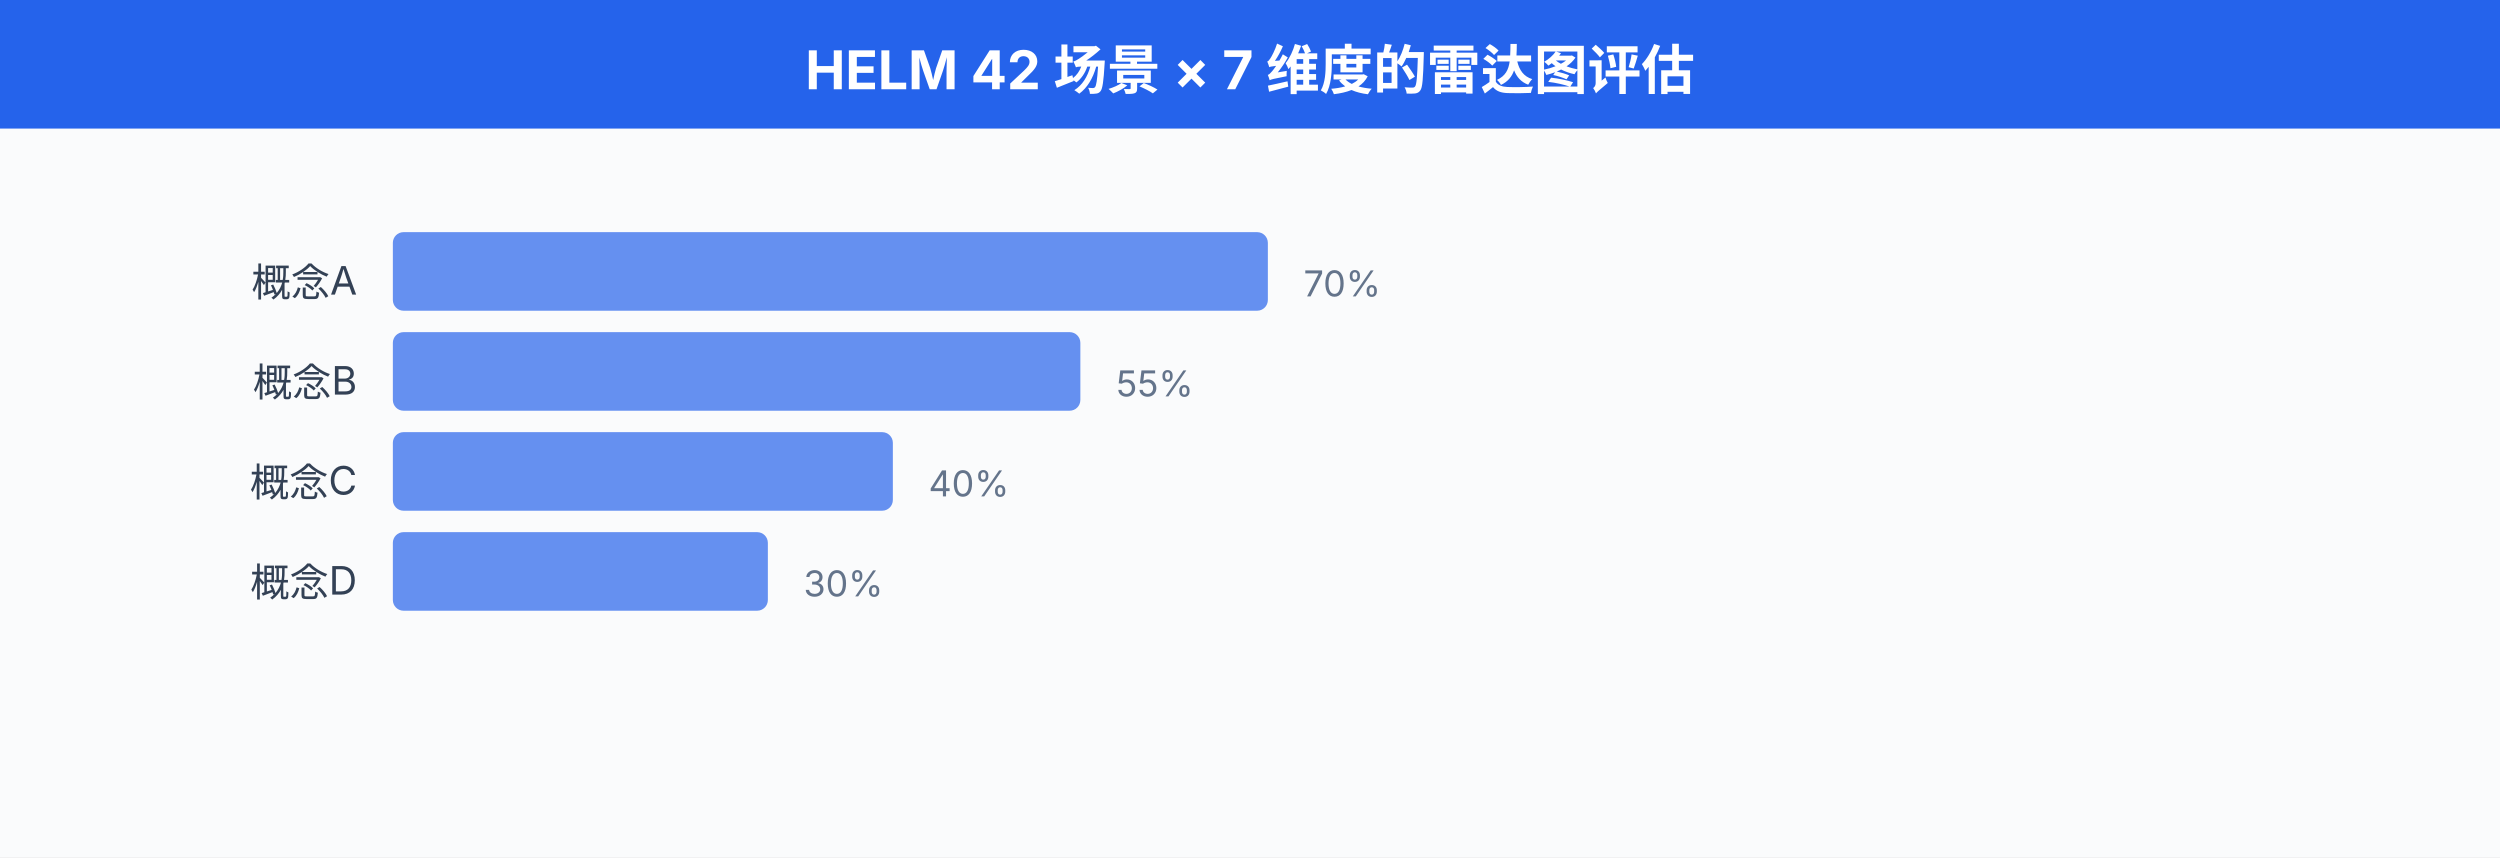
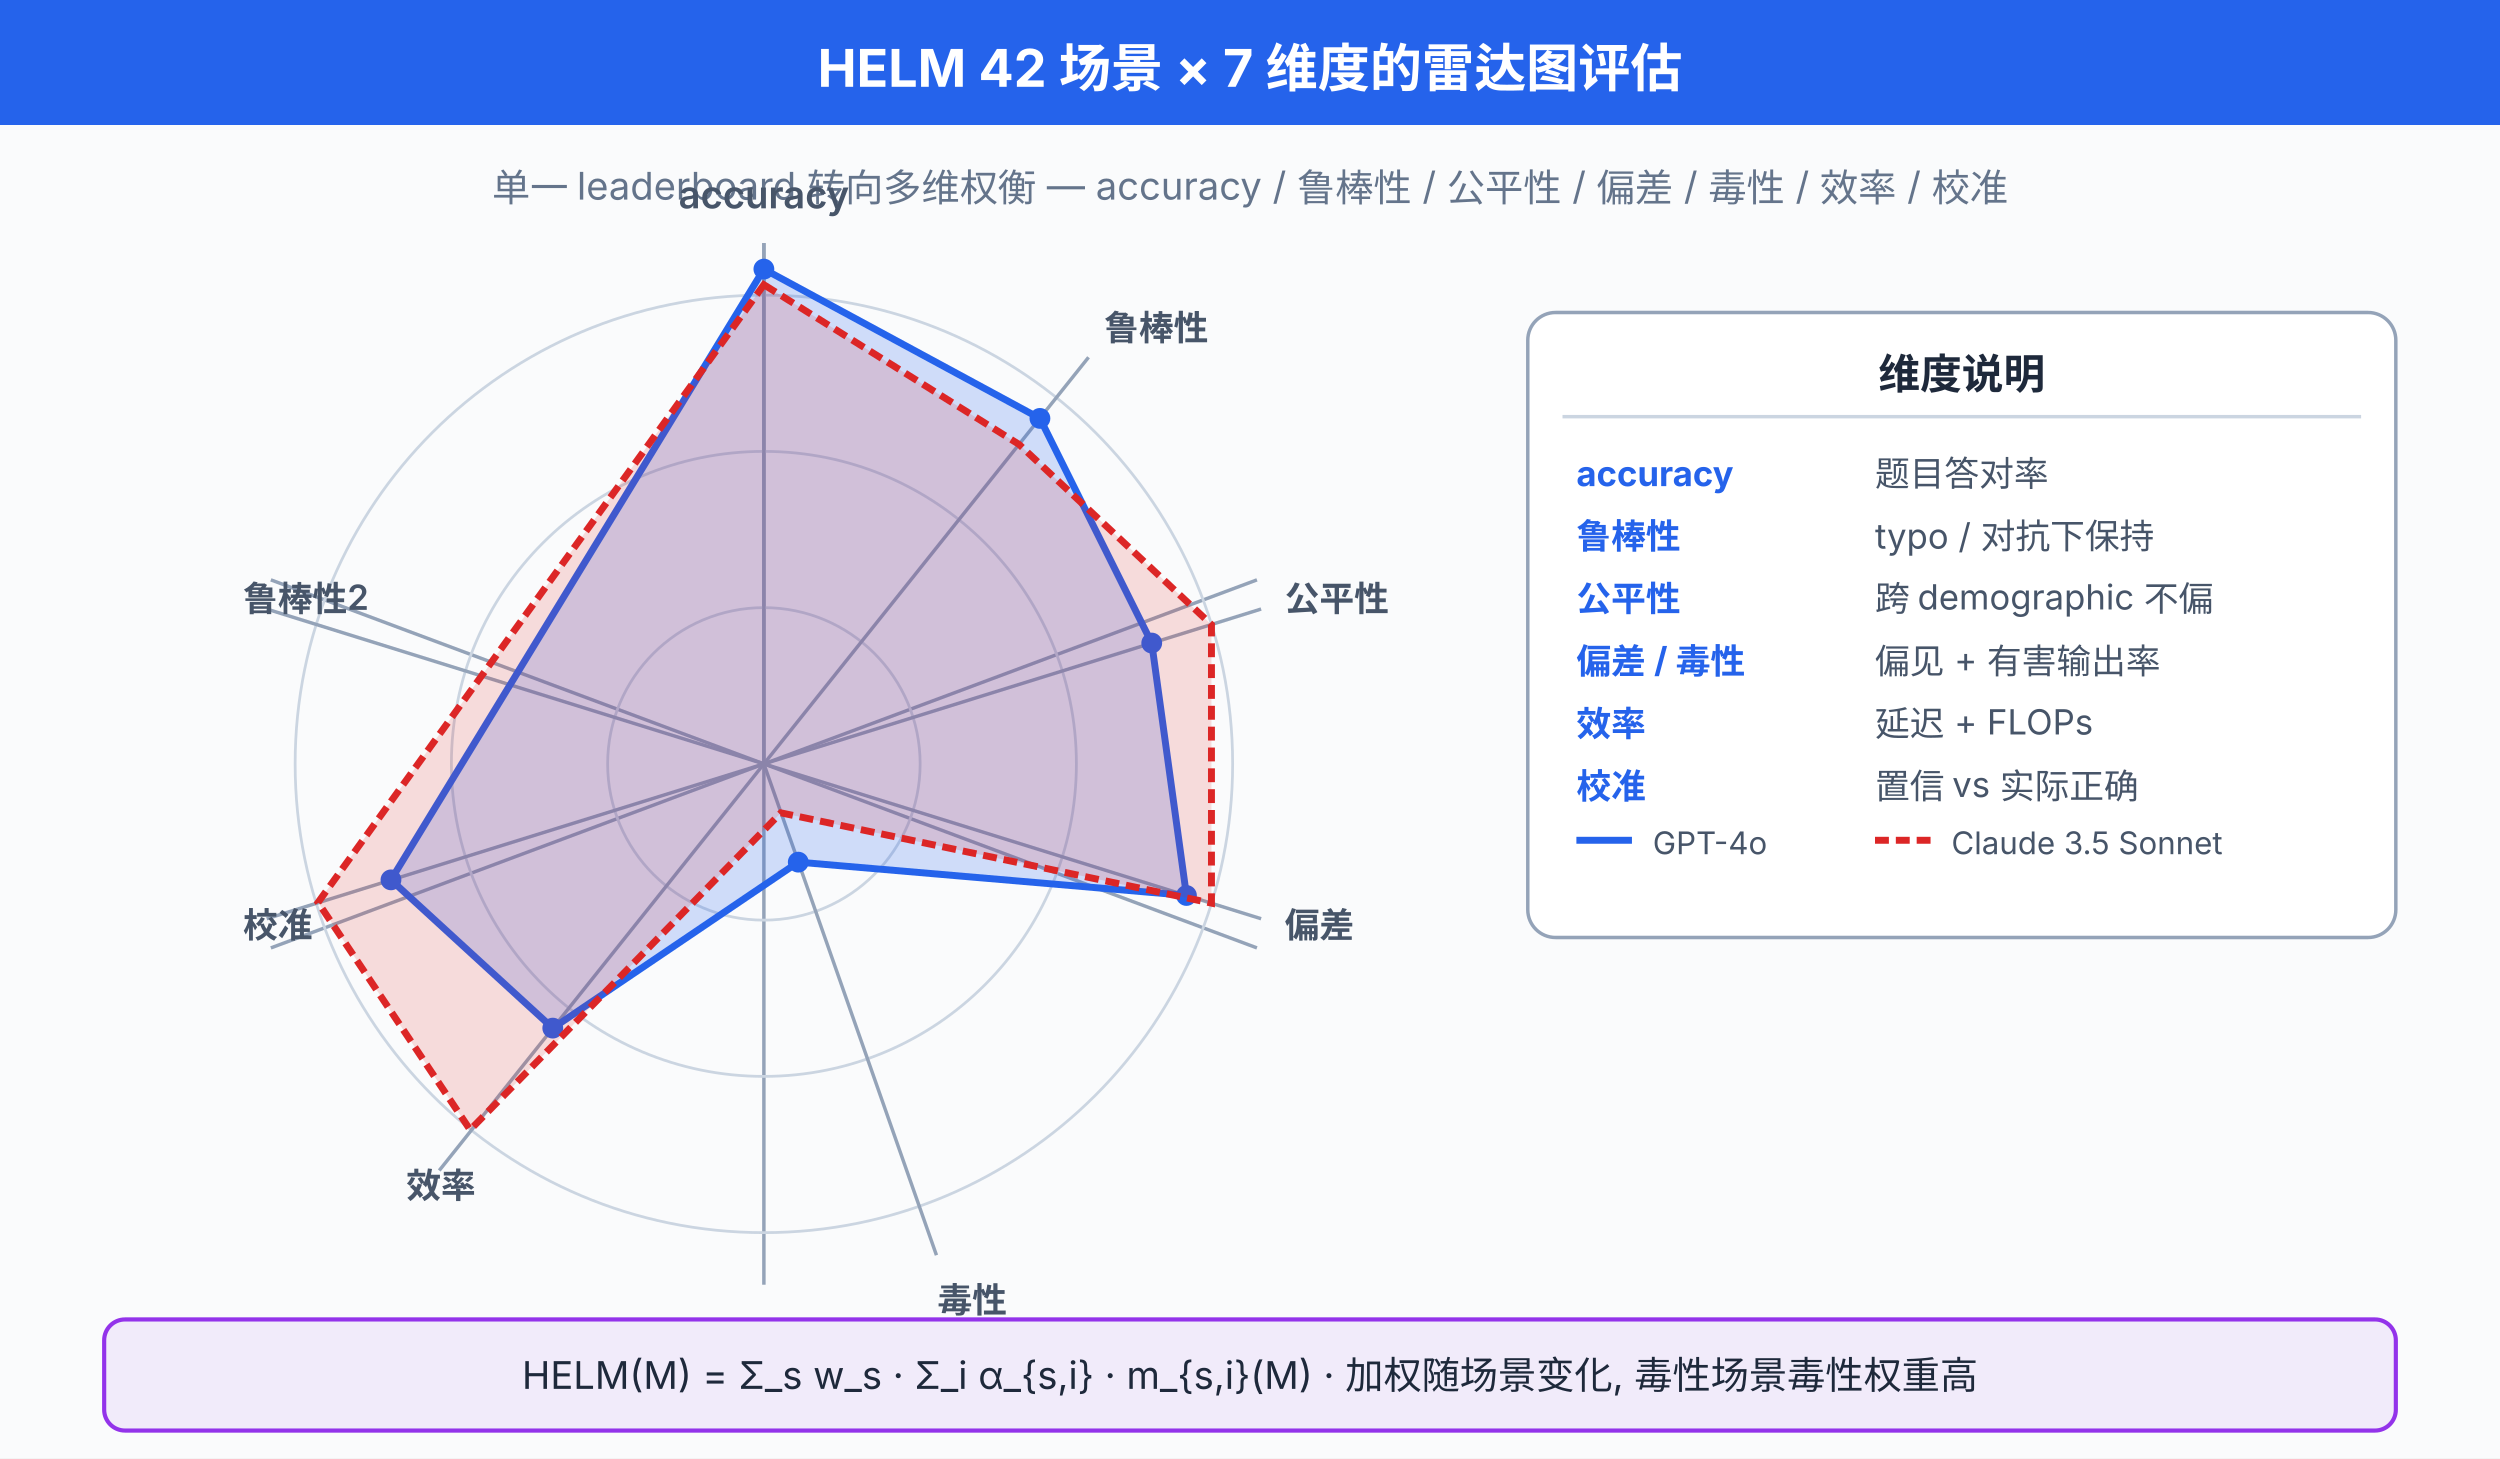
- <svg xmlns="http://www.w3.org/2000/svg" viewBox="0 0 700 240" width="700" height="240" font-family="system-ui, -apple-system, 'PingFang SC', 'Noto Sans SC', sans-serif">
-   <style>
-   text { font-family: system-ui, -apple-system, 'PingFang SC', 'Noto Sans SC', sans-serif; }
- </style>
-   <rect width="700" height="240" fill="#fafbfc" />
-   <defs>
-     <marker id="a-64748b" markerWidth="8" markerHeight="6" refX="8" refY="3" orient="auto">
-       <path d="M0,0 L8,3 L0,6 Z" fill="#64748b" />
-     </marker>
-     <marker id="a-2563eb" markerWidth="8" markerHeight="6" refX="8" refY="3" orient="auto">
-       <path d="M0,0 L8,3 L0,6 Z" fill="#2563eb" />
-     </marker>
-     <marker id="a-16a34a" markerWidth="8" markerHeight="6" refX="8" refY="3" orient="auto">
-       <path d="M0,0 L8,3 L0,6 Z" fill="#16a34a" />
-     </marker>
-     <marker id="a-dc2626" markerWidth="8" markerHeight="6" refX="8" refY="3" orient="auto">
-       <path d="M0,0 L8,3 L0,6 Z" fill="#dc2626" />
-     </marker>
-     <marker id="a-9333ea" markerWidth="8" markerHeight="6" refX="8" refY="3" orient="auto">
-       <path d="M0,0 L8,3 L0,6 Z" fill="#9333ea" />
-     </marker>
-     <marker id="a-d97706" markerWidth="8" markerHeight="6" refX="8" refY="3" orient="auto">
-       <path d="M0,0 L8,3 L0,6 Z" fill="#d97706" />
-     </marker>
-     <marker id="a-0891b2" markerWidth="8" markerHeight="6" refX="8" refY="3" orient="auto">
-       <path d="M0,0 L8,3 L0,6 Z" fill="#0891b2" />
-     </marker>
-     <marker id="a-db2777" markerWidth="8" markerHeight="6" refX="8" refY="3" orient="auto">
-       <path d="M0,0 L8,3 L0,6 Z" fill="#db2777" />
-     </marker>
-   </defs>
-   <rect x="0" y="0" width="700" height="36" fill="#2563eb" rx="0" />
-   <text x="350" y="25" text-anchor="middle" font-size="15" font-weight="700" fill="white">HELM 42 场景 × 7 维度的雷达图评估</text>
-   <text x="100" y="83" text-anchor="end" font-size="11" fill="#334155">概念A</text>
-   <rect x="110" y="65" width="245.0" height="22" rx="3" fill="#2563eb" fill-opacity="0.7" />
-   <text x="365.0" y="83" font-size="10" fill="#64748b">70%</text>
-   <text x="100" y="111" text-anchor="end" font-size="11" fill="#334155">概念B</text>
-   <rect x="110" y="93" width="192.5" height="22" rx="3" fill="#2563eb" fill-opacity="0.7" />
-   <text x="312.5" y="111" font-size="10" fill="#64748b">55%</text>
-   <text x="100" y="139" text-anchor="end" font-size="11" fill="#334155">概念C</text>
-   <rect x="110" y="121" width="140.0" height="22" rx="3" fill="#2563eb" fill-opacity="0.7" />
-   <text x="260.0" y="139" font-size="10" fill="#64748b">40%</text>
-   <text x="100" y="167" text-anchor="end" font-size="11" fill="#334155">概念D</text>
-   <rect x="110" y="149" width="105.0" height="22" rx="3" fill="#2563eb" fill-opacity="0.7" />
-   <text x="225.0" y="167" font-size="10" fill="#64748b">30%</text>
+ <svg xmlns="http://www.w3.org/2000/svg" viewBox="0 0 720 420" width="720" height="420" font-family="system-ui, -apple-system, 'PingFang SC', 'Noto Sans SC', sans-serif">
+   <style>text { font-family: system-ui, -apple-system, 'PingFang SC', 'Noto Sans SC', sans-serif; }</style>
+   <rect width="720" height="420" fill="#fafbfc" />
+   <rect x="0" y="0" width="720" height="36" fill="#2563eb" />
+   <text x="360" y="25" text-anchor="middle" font-size="15" font-weight="700" fill="white">HELM 42 场景 × 7 维度的雷达图评估</text>
+   <text x="360" y="58" text-anchor="middle" font-size="11" fill="#64748b">单一 leaderboard 转向多维权衡 — accuracy / 鲁棒性 / 公平性 / 偏差 / 毒性 / 效率 / 校准</text>
+   <g transform="translate(220,220)">
+     <g stroke="#94a3b8" stroke-width="1">
+       <line x1="0" y1="0" x2="0" y2="-150" />
+       <line x1="0" y1="0" x2="142" y2="-53" />
+       <line x1="0" y1="0" x2="142" y2="53" />
+       <line x1="0" y1="0" x2="0" y2="150" />
+       <line x1="0" y1="0" x2="-142" y2="53" />
+       <line x1="0" y1="0" x2="-142" y2="-53" />
+       <line x1="0" y1="0" x2="0" y2="150" stroke-opacity="0" />
+     </g>
+     <circle cx="0" cy="0" r="45" fill="none" stroke="#cbd5e1" stroke-width="0.8" />
+     <circle cx="0" cy="0" r="90" fill="none" stroke="#cbd5e1" stroke-width="0.8" />
+     <circle cx="0" cy="0" r="135" fill="none" stroke="#cbd5e1" stroke-width="0.8" />
+     <line x1="0" y1="0" x2="0" y2="-150" stroke="#94a3b8" />
+     <text x="0" y="-160" text-anchor="middle" font-size="11" font-weight="600" fill="#475569">accuracy</text>
+     <line x1="0" y1="0" x2="93.5" y2="-117.1" stroke="#94a3b8" />
+     <text x="98" y="-122" font-size="10" font-weight="600" fill="#475569">鲁棒性</text>
+     <line x1="0" y1="0" x2="143.2" y2="-44.6" stroke="#94a3b8" />
+     <text x="150" y="-44" font-size="10" font-weight="600" fill="#475569">公平性</text>
+     <line x1="0" y1="0" x2="143.2" y2="44.6" stroke="#94a3b8" />
+     <text x="150" y="50" font-size="10" font-weight="600" fill="#475569">偏差</text>
+     <line x1="0" y1="0" x2="49.7" y2="141.5" stroke="#94a3b8" />
+     <text x="50" y="158" font-size="10" font-weight="600" fill="#475569">毒性</text>
+     <line x1="0" y1="0" x2="-93.5" y2="117.1" stroke="#94a3b8" />
+     <text x="-103" y="125" font-size="10" font-weight="600" fill="#475569">效率</text>
+     <line x1="0" y1="0" x2="-143.2" y2="44.6" stroke="#94a3b8" />
+     <text x="-150" y="50" font-size="10" font-weight="600" fill="#475569">校准</text>
+     <line x1="0" y1="0" x2="-143.2" y2="-44.6" stroke="#94a3b8" />
+     <text x="-150" y="-44" font-size="10" font-weight="600" fill="#475569">鲁棒性2</text>
+   </g>
+   <g transform="translate(220,220)">
+     <polygon points="0,-142.5 79.5,-99.5 111.7,-34.8 121.7,37.9 9.9,28.3 -60.8,76.1 -107.4,33.4" fill="#2563eb" fill-opacity="0.20" stroke="#2563eb" stroke-width="2" />
+     <circle cx="0" cy="-142.5" r="3" fill="#2563eb" />
+     <circle cx="79.5" cy="-99.5" r="3" fill="#2563eb" />
+     <circle cx="111.7" cy="-34.8" r="3" fill="#2563eb" />
+     <circle cx="121.7" cy="37.9" r="3" fill="#2563eb" />
+     <circle cx="9.9" cy="28.3" r="3" fill="#2563eb" />
+     <circle cx="-60.8" cy="76.1" r="3" fill="#2563eb" />
+     <circle cx="-107.4" cy="33.4" r="3" fill="#2563eb" />
+   </g>
+   <g transform="translate(220,220)">
+     <polygon points="0,-138 73.5,-92 128.9,-40.1 128.9,40.1 4.9,14.1 -84.6,105.4 -128.4,39.9" fill="#dc2626" fill-opacity="0.15" stroke="#dc2626" stroke-width="2" stroke-dasharray="4 2" />
+   </g>
+   <g transform="translate(440,90)">
+     <rect x="0" y="0" width="250" height="180" rx="8" fill="#ffffff" stroke="#94a3b8" />
+     <text x="125" y="22" text-anchor="middle" font-size="12" font-weight="700" fill="#1e293b">维度说明</text>
+     <line x1="10" y1="30" x2="240" y2="30" stroke="#cbd5e1" />
+     <text x="14" y="50" font-size="10" font-weight="700" fill="#2563eb">accuracy</text>
+     <text x="100" y="50" font-size="10" fill="#475569">题目答对率</text>
+     <text x="14" y="68" font-size="10" font-weight="700" fill="#2563eb">鲁棒性</text>
+     <text x="100" y="68" font-size="10" fill="#475569">typo / 对抗下保持</text>
+     <text x="14" y="86" font-size="10" font-weight="700" fill="#2563eb">公平性</text>
+     <text x="100" y="86" font-size="10" fill="#475569">跨 demographic 不偏</text>
+     <text x="14" y="104" font-size="10" font-weight="700" fill="#2563eb">偏差 / 毒性</text>
+     <text x="100" y="104" font-size="10" fill="#475569">偏见 + 有害输出率</text>
+     <text x="14" y="122" font-size="10" font-weight="700" fill="#2563eb">效率</text>
+     <text x="100" y="122" font-size="10" fill="#475569">延迟 + FLOPs</text>
+     <text x="14" y="140" font-size="10" font-weight="700" fill="#2563eb">校准</text>
+     <text x="100" y="140" font-size="10" fill="#475569">置信 vs 实际正确</text>
+     <line x1="14" y1="152" x2="30" y2="152" stroke="#2563eb" stroke-width="2" />
+     <text x="36" y="156" font-size="9" fill="#475569">GPT-4o</text>
+     <line x1="100" y1="152" x2="116" y2="152" stroke="#dc2626" stroke-width="2" stroke-dasharray="4 2" />
+     <text x="122" y="156" font-size="9" fill="#475569">Claude 3.5 Sonnet</text>
+   </g>
+   <rect x="30" y="380" width="660" height="32" rx="6" fill="#9333ea" fill-opacity="0.08" stroke="#9333ea" stroke-width="1.2" />
+   <text x="360" y="400" text-anchor="middle" font-size="11" fill="#1e293b" font-family="monospace">HELM(M) = Σ_s w_s · Σ_i α_{s,i} · m_{s,i}(M) · 加权随场景变化, 毒性场景毒性权重高</text>
</svg>
